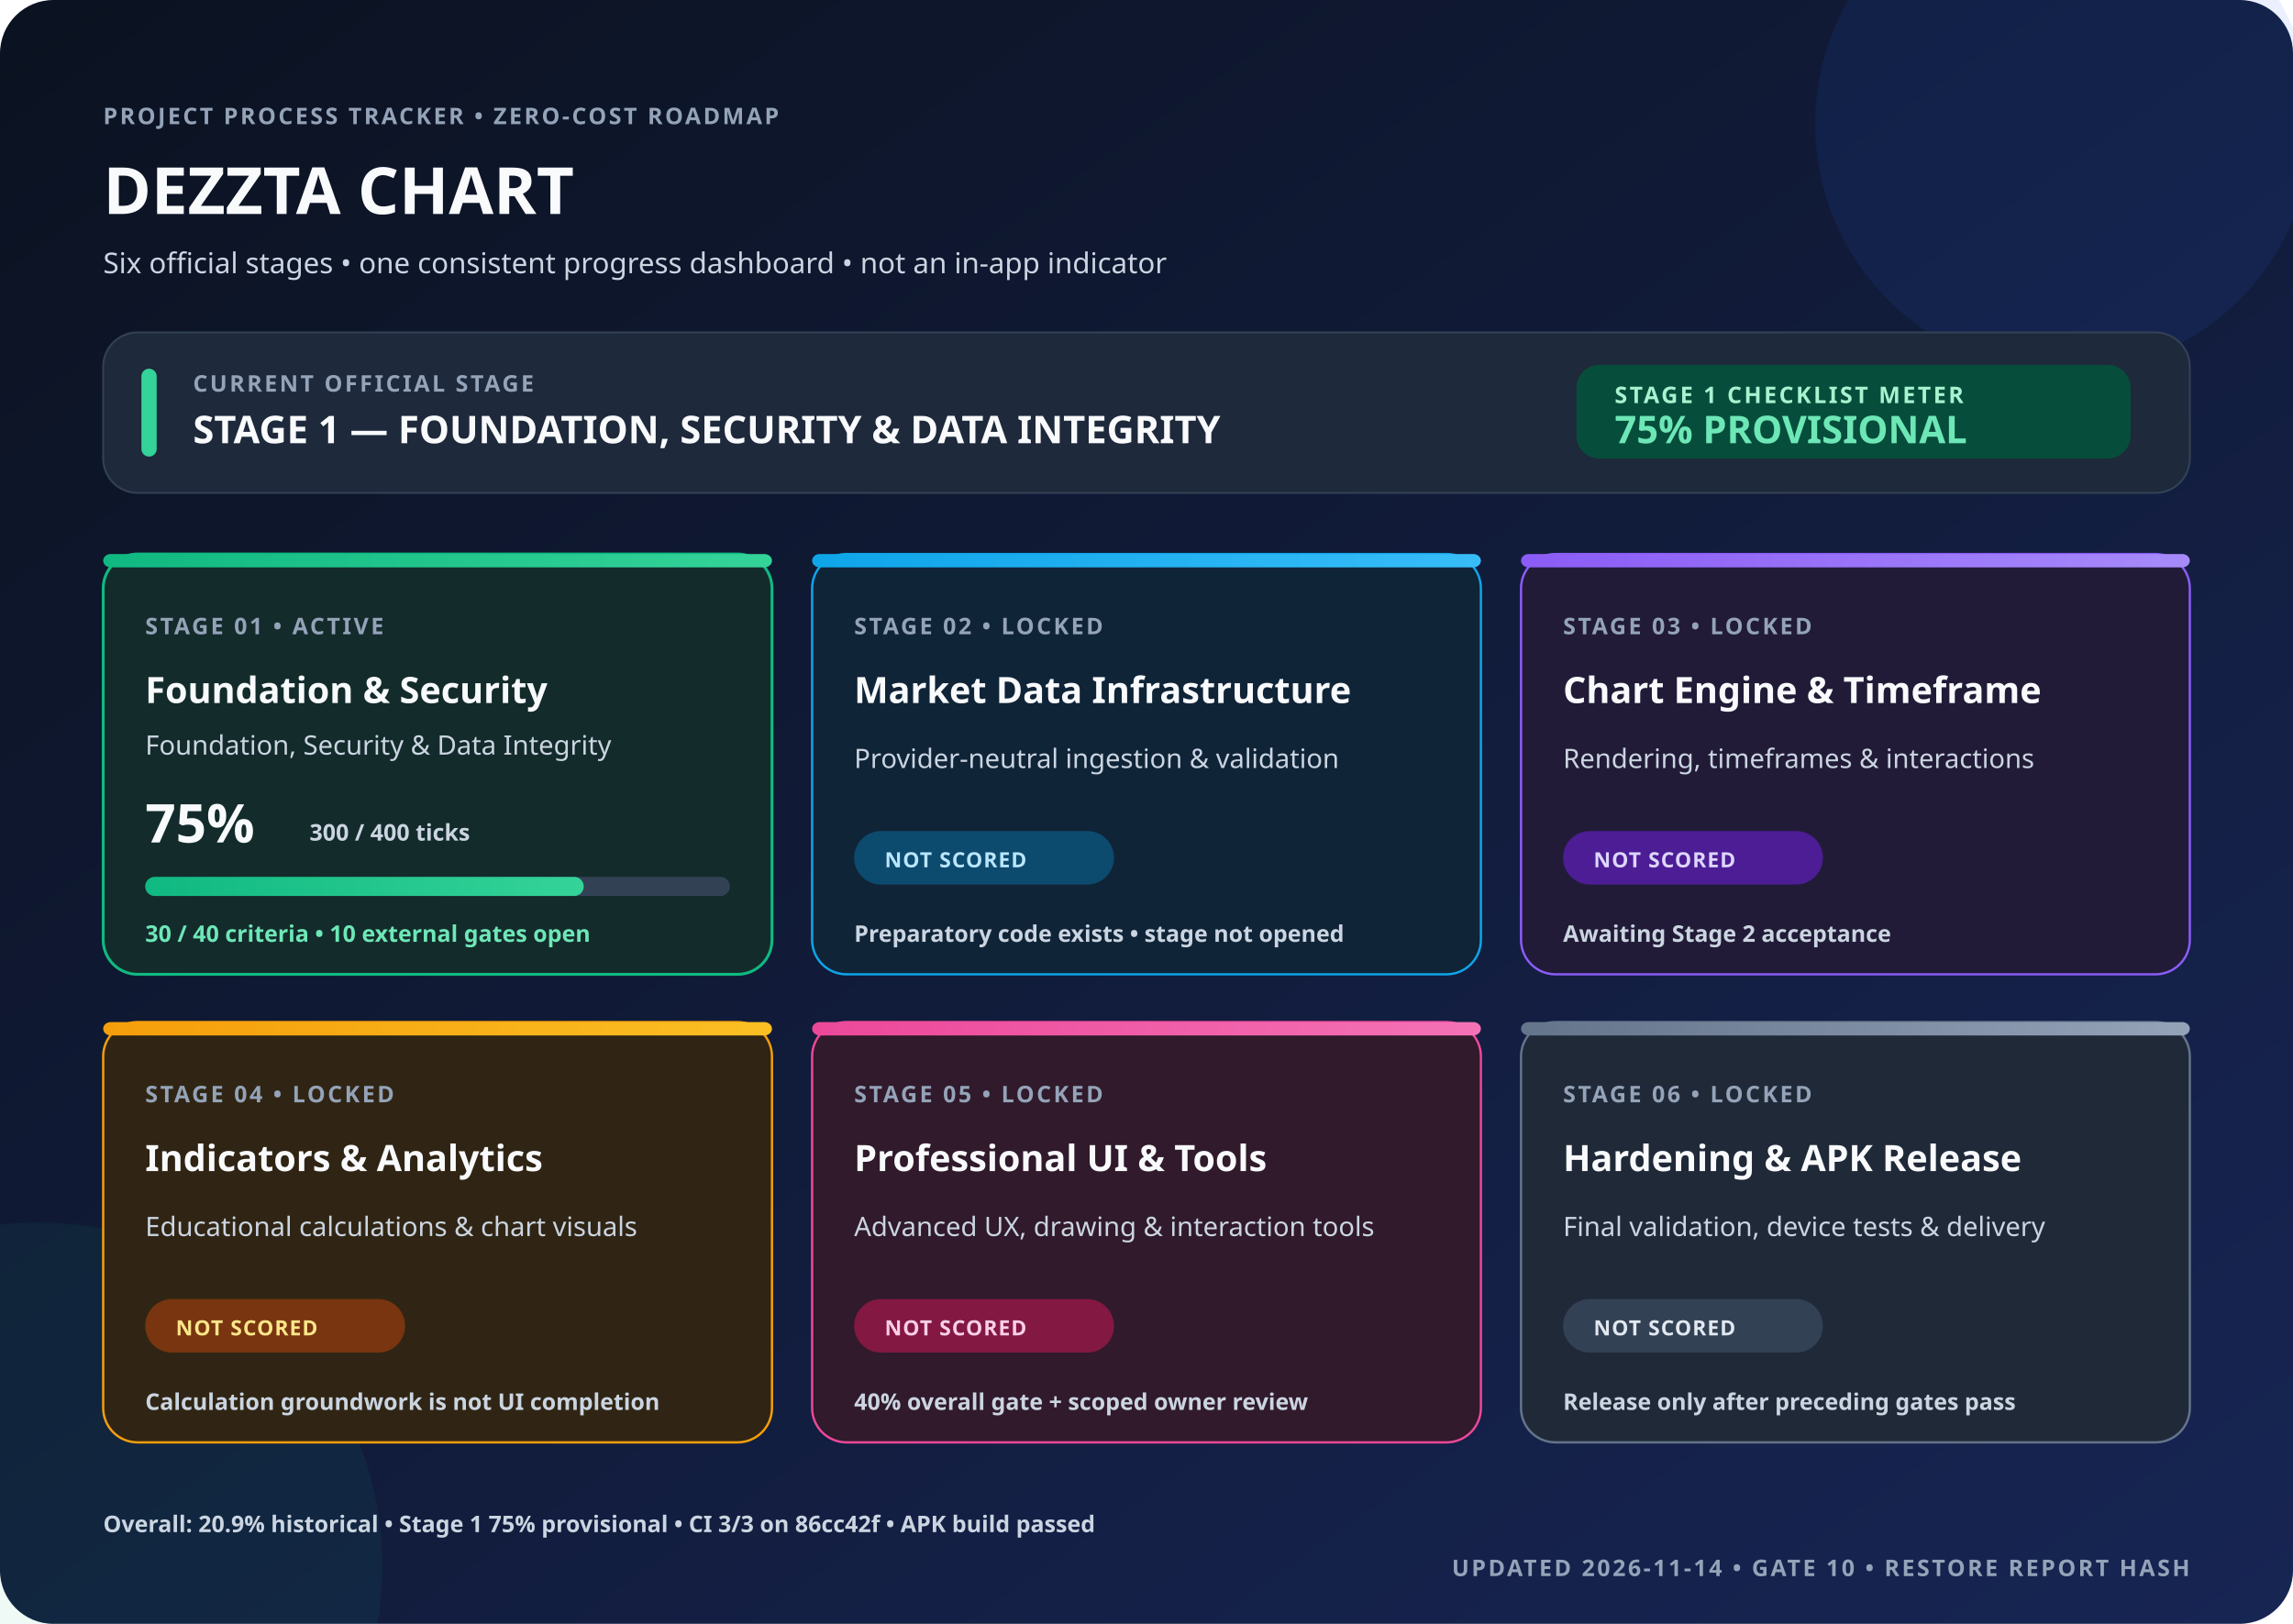
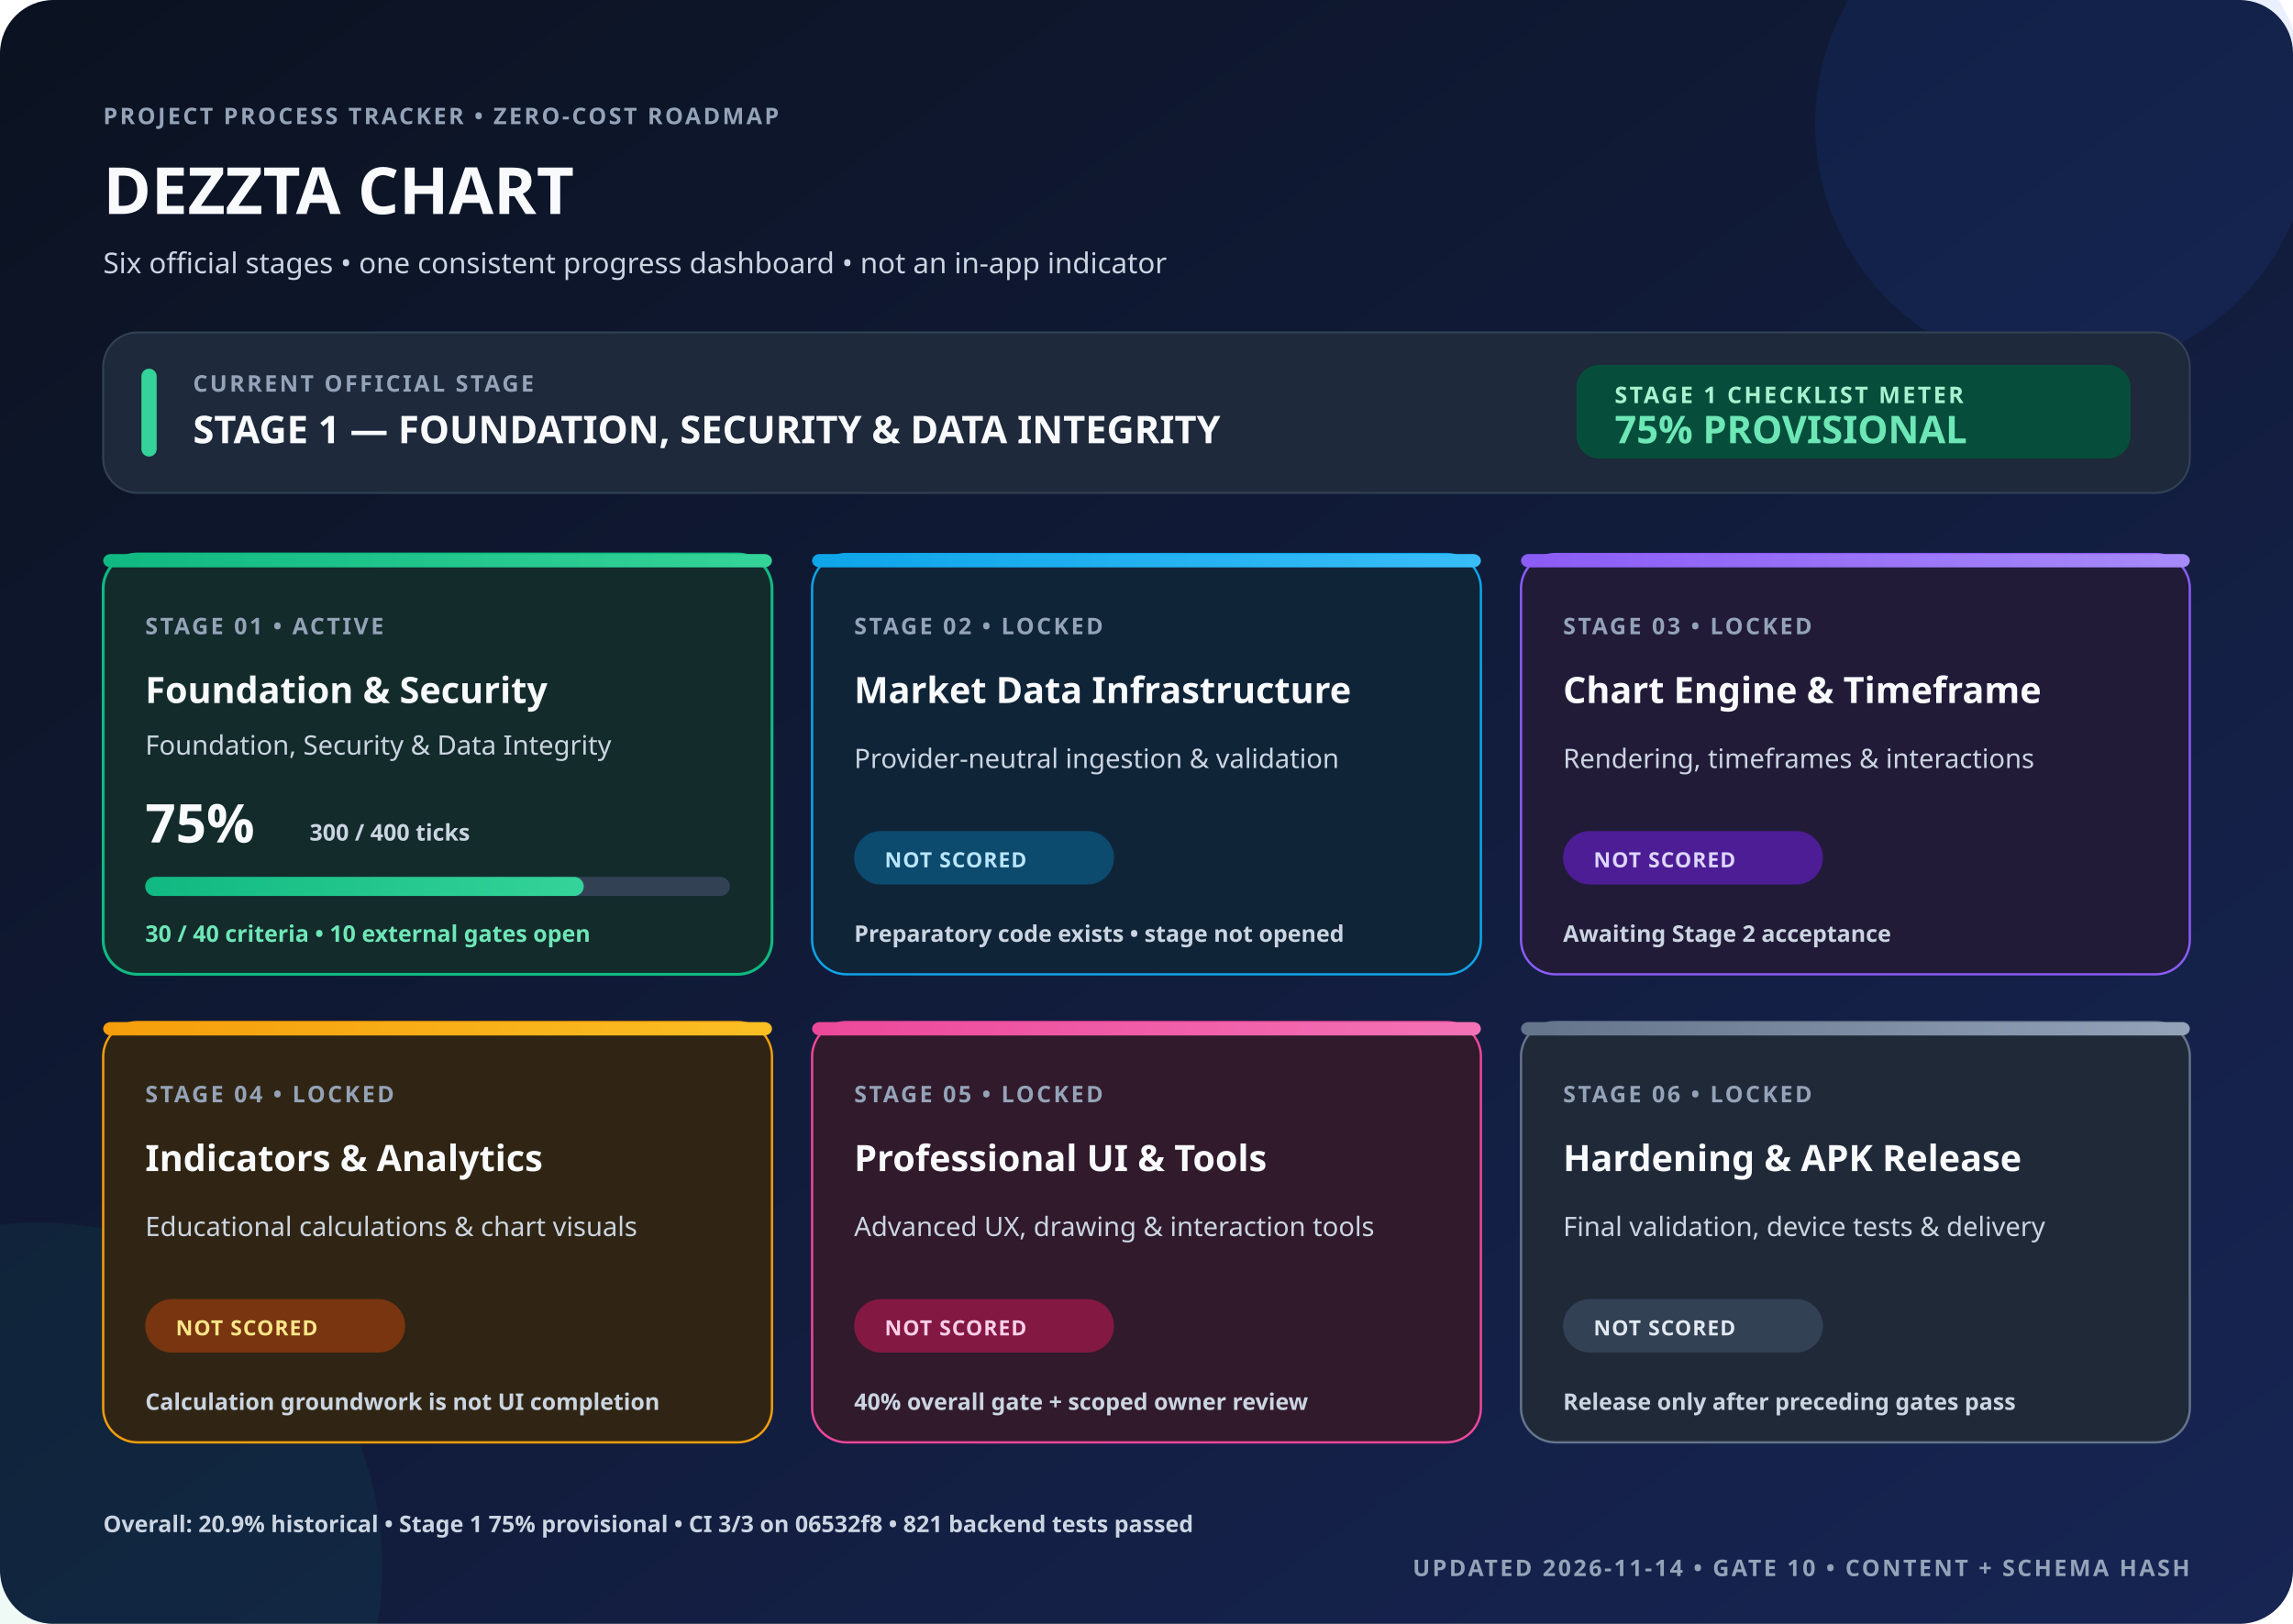
<svg xmlns="http://www.w3.org/2000/svg" width="1200" height="850" viewBox="0 0 1200 850" role="img" aria-labelledby="title desc">
  <defs>
    <linearGradient id="bg" x1="0" y1="0" x2="1" y2="1">
      <stop offset="0" stop-color="#0b1220" />
      <stop offset="1" stop-color="#172554" />
    </linearGradient>
    <linearGradient id="s1" x1="0" y1="0" x2="1" y2="0">
      <stop offset="0" stop-color="#10b981" />
      <stop offset="1" stop-color="#34d399" />
    </linearGradient>
    <linearGradient id="s2" x1="0" y1="0" x2="1" y2="0">
      <stop offset="0" stop-color="#0ea5e9" />
      <stop offset="1" stop-color="#38bdf8" />
    </linearGradient>
    <linearGradient id="s3" x1="0" y1="0" x2="1" y2="0">
      <stop offset="0" stop-color="#8b5cf6" />
      <stop offset="1" stop-color="#a78bfa" />
    </linearGradient>
    <linearGradient id="s4" x1="0" y1="0" x2="1" y2="0">
      <stop offset="0" stop-color="#f59e0b" />
      <stop offset="1" stop-color="#fbbf24" />
    </linearGradient>
    <linearGradient id="s5" x1="0" y1="0" x2="1" y2="0">
      <stop offset="0" stop-color="#ec4899" />
      <stop offset="1" stop-color="#f472b6" />
    </linearGradient>
    <linearGradient id="s6" x1="0" y1="0" x2="1" y2="0">
      <stop offset="0" stop-color="#64748b" />
      <stop offset="1" stop-color="#94a3b8" />
    </linearGradient>
    <style>
    .h{font:700 34px system-ui,sans-serif;fill:#f8fafc}.sub{font:500 15px system-ui,sans-serif;fill:#cbd5e1}
    .k{font:700 12px system-ui,sans-serif;letter-spacing:1.2px;fill:#94a3b8}
    .num{font:800 28px system-ui,sans-serif;fill:#f8fafc}.name{font:700 19px system-ui,sans-serif;fill:#f8fafc}
    .body{font:500 14px system-ui,sans-serif;fill:#cbd5e1}.small{font:600 12px system-ui,sans-serif;fill:#cbd5e1}
    .pill{font:700 11px system-ui,sans-serif;letter-spacing:.5px}
  </style>
  </defs>
  <rect width="1200" height="850" rx="28" fill="url(#bg)" />
  <circle cx="1080" cy="65" r="130" fill="#2563eb" opacity=".10" />
  <circle cx="20" cy="820" r="180" fill="#10b981" opacity=".07" />
  <text x="54" y="65" class="k">PROJECT PROCESS TRACKER • ZERO-COST ROADMAP</text>
  <text x="54" y="112" class="h">DEZZTA CHART</text>
  <text x="54" y="143" class="sub">Six official stages • one consistent progress dashboard • not an in-app indicator</text>
  <rect x="54" y="174" width="1092" height="84" rx="18" fill="#1e293b" stroke="#334155" />
  <rect x="74" y="193" width="8" height="46" rx="4" fill="#34d399" />
  <text x="101" y="205" class="k">CURRENT OFFICIAL STAGE</text>
  <text x="101" y="232" style="font:700 20px system-ui,sans-serif;fill:#f8fafc">STAGE 1 — FOUNDATION, SECURITY &amp; DATA INTEGRITY</text>
  <rect x="825" y="191" width="290" height="49" rx="12" fill="#064e3b" />
  <text x="845" y="211" class="k" style="fill:#a7f3d0">STAGE 1 CHECKLIST METER</text>
  <text x="845" y="232" style="font:800 20px system-ui,sans-serif;fill:#6ee7b7">75% PROVISIONAL</text>
  <g transform="translate(54 290)">
    <rect width="350" height="220" rx="18" fill="#132b2b" stroke="#10b981" stroke-width="1.5" />
    <rect width="350" height="7" rx="4" fill="url(#s1)" />
    <text x="22" y="42" class="k">STAGE 01 • ACTIVE</text>
    <text x="22" y="78" class="name">Foundation &amp; Security</text>
    <text x="22" y="105" class="body">Foundation, Security &amp; Data Integrity</text>
    <text x="22" y="151" class="num">75%</text>
    <text x="108" y="150" class="small">300 / 400 ticks</text>
    <rect x="22" y="169" width="306" height="10" rx="5" fill="#334155" />
    <rect x="22" y="169" width="229.5" height="10" rx="5" fill="url(#s1)" />
    <text x="22" y="203" class="small" style="fill:#6ee7b7">30 / 40 criteria • 10 external gates open</text>
  </g>
  <g transform="translate(425 290)">
    <rect width="350" height="220" rx="18" fill="#102438" stroke="#0ea5e9" stroke-width="1.2" />
    <rect width="350" height="7" rx="4" fill="url(#s2)" />
    <text x="22" y="42" class="k">STAGE 02 • LOCKED</text>
    <text x="22" y="78" class="name">Market Data Infrastructure</text>
    <text x="22" y="112" class="body">Provider-neutral ingestion &amp; validation</text>
    <rect x="22" y="145" width="136" height="28" rx="14" fill="#0c4a6e" />
    <text x="38" y="164" class="pill" fill="#bae6fd">NOT SCORED</text>
    <text x="22" y="203" class="small">Preparatory code exists • stage not opened</text>
  </g>
  <g transform="translate(796 290)">
    <rect width="350" height="220" rx="18" fill="#211b38" stroke="#8b5cf6" stroke-width="1.2" />
    <rect width="350" height="7" rx="4" fill="url(#s3)" />
    <text x="22" y="42" class="k">STAGE 03 • LOCKED</text>
    <text x="22" y="78" class="name">Chart Engine &amp; Timeframe</text>
    <text x="22" y="112" class="body">Rendering, timeframes &amp; interactions</text>
    <rect x="22" y="145" width="136" height="28" rx="14" fill="#4c1d95" />
    <text x="38" y="164" class="pill" fill="#ddd6fe">NOT SCORED</text>
    <text x="22" y="203" class="small">Awaiting Stage 2 acceptance</text>
  </g>
  <g transform="translate(54 535)">
    <rect width="350" height="220" rx="18" fill="#302514" stroke="#f59e0b" stroke-width="1.2" />
    <rect width="350" height="7" rx="4" fill="url(#s4)" />
    <text x="22" y="42" class="k">STAGE 04 • LOCKED</text>
    <text x="22" y="78" class="name">Indicators &amp; Analytics</text>
    <text x="22" y="112" class="body">Educational calculations &amp; chart visuals</text>
    <rect x="22" y="145" width="136" height="28" rx="14" fill="#78350f" />
    <text x="38" y="164" class="pill" fill="#fde68a">NOT SCORED</text>
    <text x="22" y="203" class="small">Calculation groundwork is not UI completion</text>
  </g>
  <g transform="translate(425 535)">
    <rect width="350" height="220" rx="18" fill="#301a2b" stroke="#ec4899" stroke-width="1.2" />
    <rect width="350" height="7" rx="4" fill="url(#s5)" />
    <text x="22" y="42" class="k">STAGE 05 • LOCKED</text>
    <text x="22" y="78" class="name">Professional UI &amp; Tools</text>
    <text x="22" y="112" class="body">Advanced UX, drawing &amp; interaction tools</text>
    <rect x="22" y="145" width="136" height="28" rx="14" fill="#831843" />
    <text x="38" y="164" class="pill" fill="#fbcfe8">NOT SCORED</text>
    <text x="22" y="203" class="small">40% overall gate + scoped owner review</text>
  </g>
  <g transform="translate(796 535)">
    <rect width="350" height="220" rx="18" fill="#202938" stroke="#64748b" stroke-width="1.2" />
    <rect width="350" height="7" rx="4" fill="url(#s6)" />
    <text x="22" y="42" class="k">STAGE 06 • LOCKED</text>
    <text x="22" y="78" class="name">Hardening &amp; APK Release</text>
    <text x="22" y="112" class="body">Final validation, device tests &amp; delivery</text>
    <rect x="22" y="145" width="136" height="28" rx="14" fill="#334155" />
    <text x="38" y="164" class="pill" fill="#e2e8f0">NOT SCORED</text>
    <text x="22" y="203" class="small">Release only after preceding gates pass</text>
  </g>
-   <text x="54" y="802" class="small">Overall: 20.9% historical • Stage 1 75% provisional • CI 3/3 on 86cc42f • APK build passed</text>
-   <text x="1146" y="825" text-anchor="end" class="k">UPDATED 2026-11-14 • GATE 10 • RESTORE REPORT HASH</text>
+   <text x="54" y="802" class="small">Overall: 20.9% historical • Stage 1 75% provisional • CI 3/3 on 06532f8 • 821 backend tests passed</text>
+   <text x="1146" y="825" text-anchor="end" class="k">UPDATED 2026-11-14 • GATE 10 • CONTENT + SCHEMA HASH</text>
</svg>
